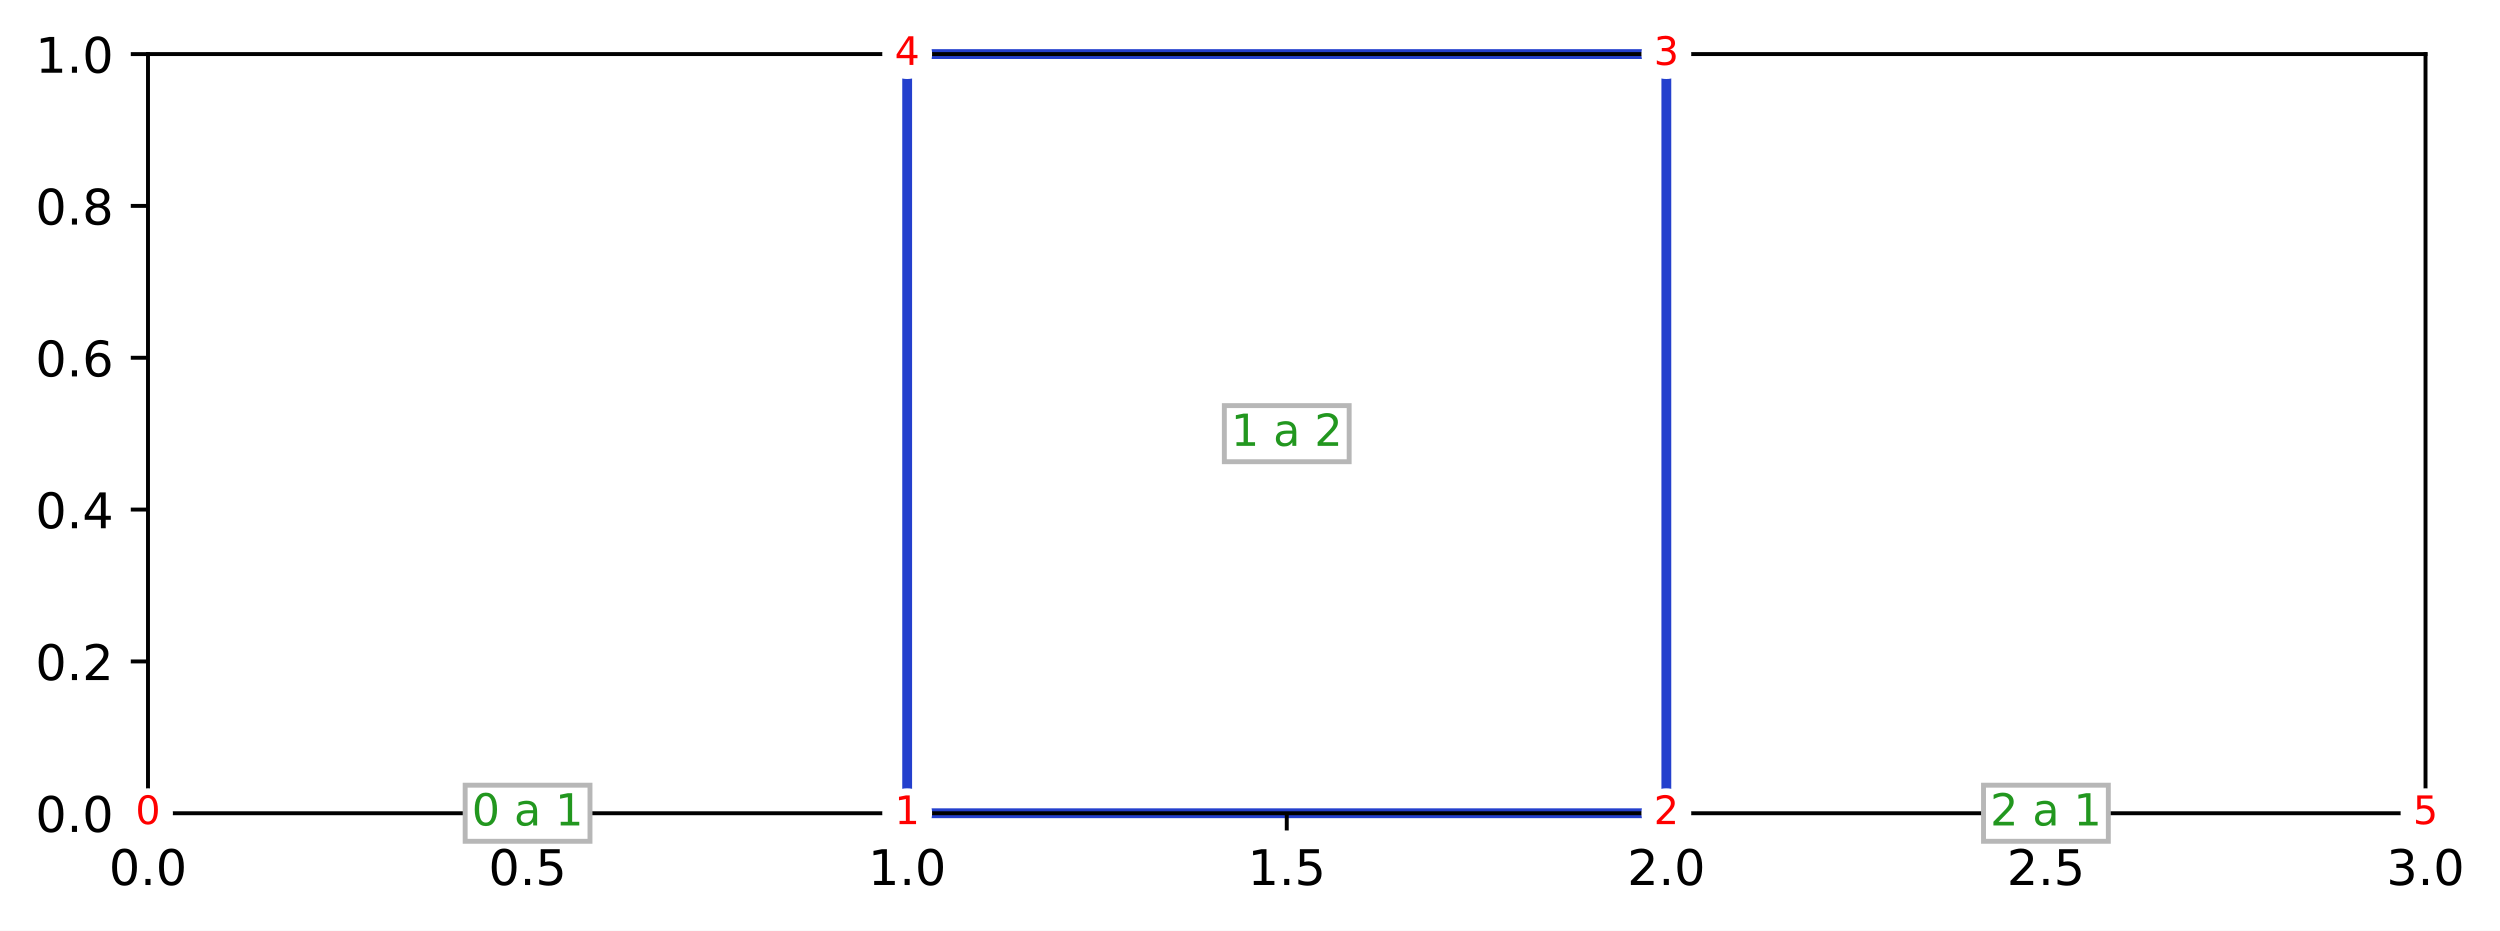
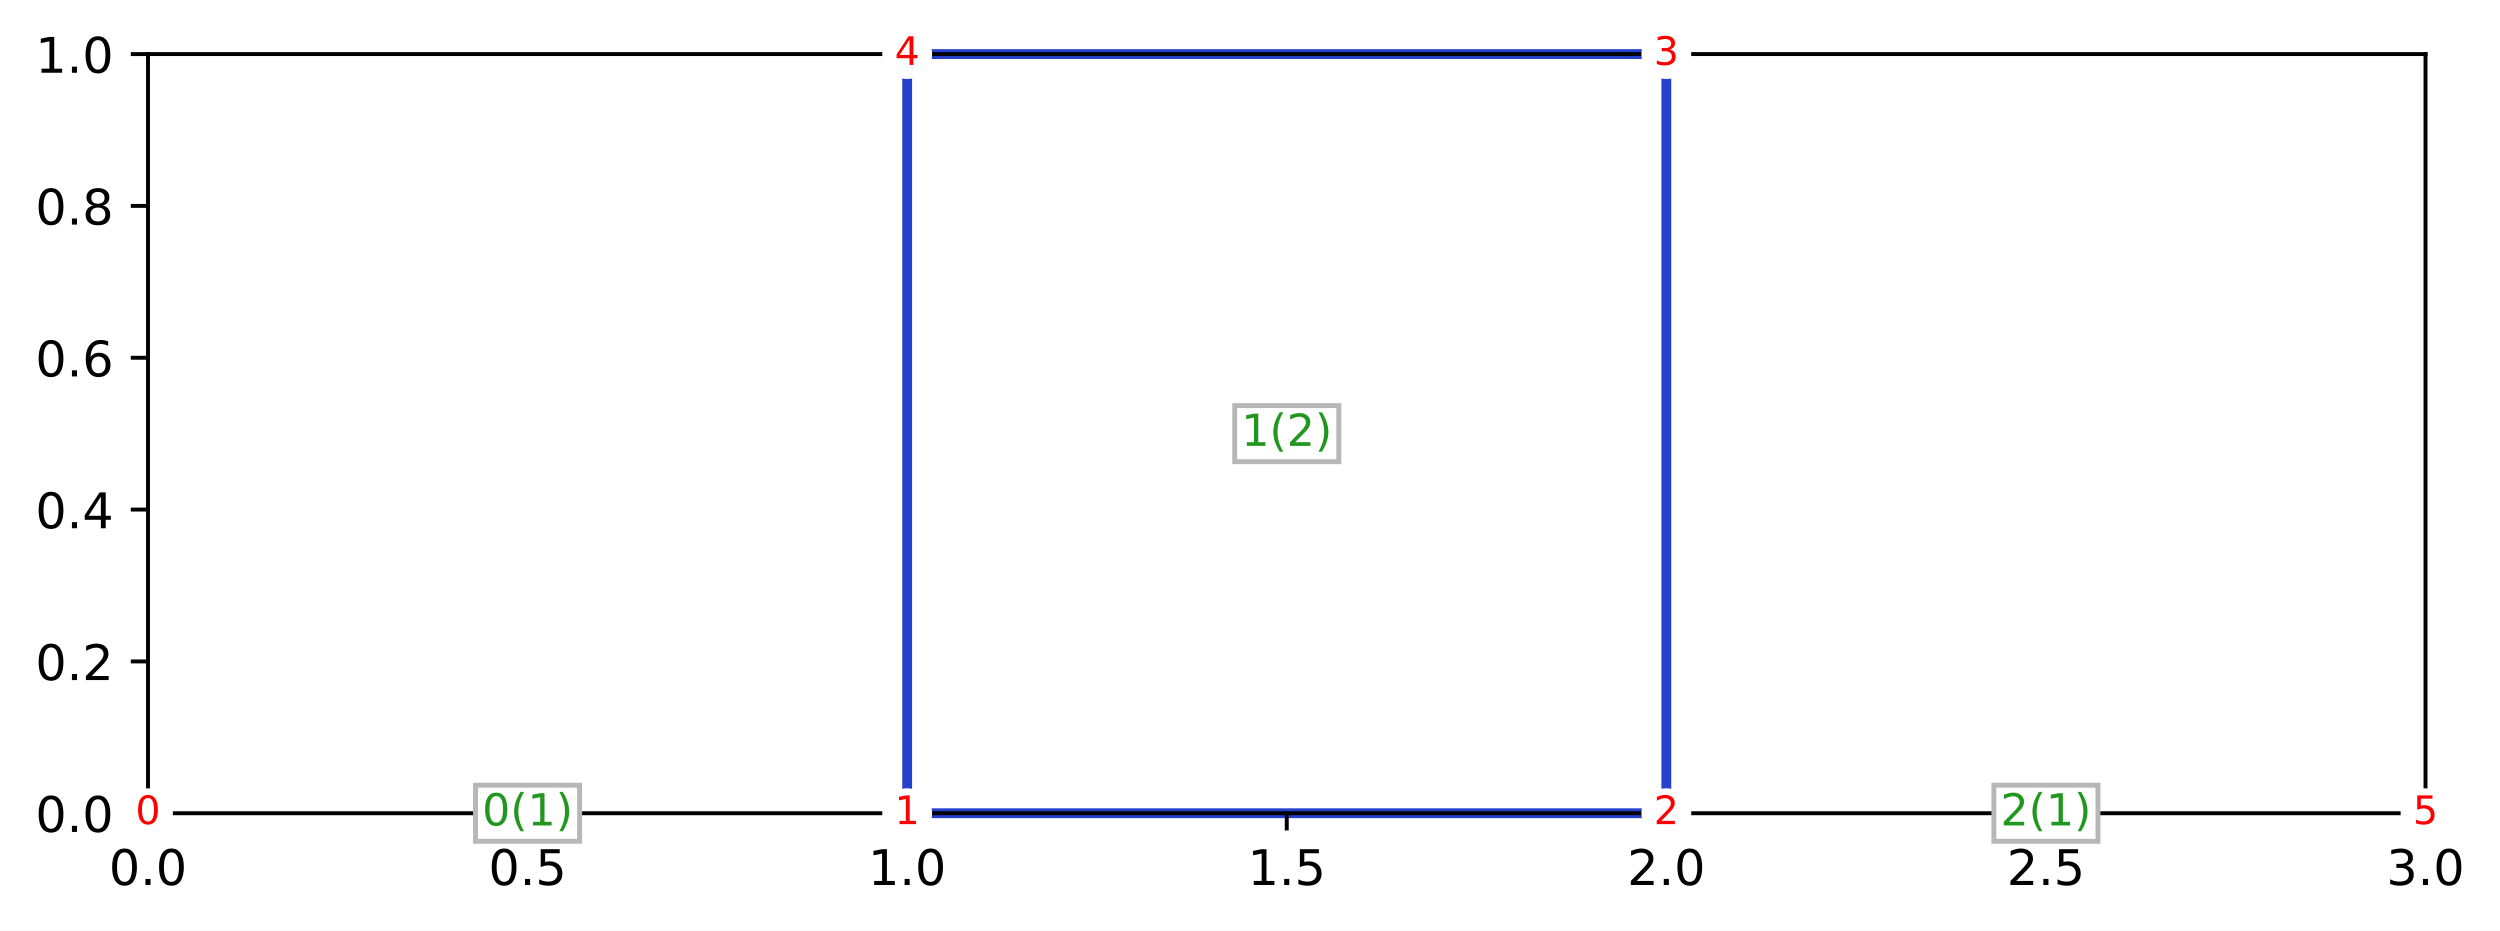
<svg xmlns="http://www.w3.org/2000/svg" xmlns:xlink="http://www.w3.org/1999/xlink" width="508.517pt" height="189.298pt" viewBox="0 0 508.517 189.298" version="1.1">
  <defs>
    <style type="text/css">*{stroke-linejoin: round; stroke-linecap: butt}</style>
  </defs>
  <g id="figure_1">
    <g id="patch_1">
      <path d="M 0 189.298  L 508.517 189.298  L 508.517 0  L 0 0  z " style="fill: #ffffff" />
    </g>
    <g id="axes_1">
      <g id="patch_2">
        <path d="M 30.103 165.42  L 493.366 165.42  L 493.366 10.999  L 30.103 10.999  z " style="fill: #ffffff" />
      </g>
      <g id="patch_3">
+         <path d="M 184.524 165.42  L 184.524 10.999  " style="fill: none; stroke: #2440cd; stroke-width: 2; stroke-linejoin: miter" />
+       </g>
+       <g id="patch_4">
+         <path d="M 338.945 10.999  L 338.945 165.42  " style="fill: none; stroke: #2440cd; stroke-width: 2; stroke-linejoin: miter" />
+       </g>
+       <g id="patch_5">
        <path d="M 184.524 10.999  L 338.945 10.999  " style="fill: none; stroke: #2440cd; stroke-width: 2; stroke-linejoin: miter" />
      </g>
-       <g id="patch_4">
+       <g id="patch_6">
        <path d="M 338.945 165.42  L 184.524 165.42  " style="fill: none; stroke: #2440cd; stroke-width: 2; stroke-linejoin: miter" />
-       </g>
-       <g id="patch_5">
-         <path d="M 338.945 10.999  L 338.945 165.42  " style="fill: none; stroke: #2440cd; stroke-width: 2; stroke-linejoin: miter" />
-       </g>
-       <g id="patch_6">
-         <path d="M 184.524 165.42  L 184.524 10.999  " style="fill: none; stroke: #2440cd; stroke-width: 2; stroke-linejoin: miter" />
      </g>
      <g id="matplotlib.axis_1">
        <g id="xtick_1">
          <g id="line2d_1">
            <defs>
-               <path id="m42e06d9f29" d="M 0 0  L 0 3.5  " style="stroke: #000000; stroke-width: 0.8" />
+               <path id="m61f7989e62" d="M 0 0  L 0 3.5  " style="stroke: #000000; stroke-width: 0.8" />
            </defs>
            <g>
-               <use xlink:href="#m42e06d9f29" x="30.103" y="165.42" style="stroke: #000000; stroke-width: 0.8" />
+               <use xlink:href="#m61f7989e62" x="30.103" y="165.42" style="stroke: #000000; stroke-width: 0.8" />
            </g>
          </g>
          <g id="text_1">
            <g transform="translate(22.15156 180.0186)scale(0.1 -0.1)">
              <defs>
                <path id="DejaVuSans-30" d="M 2034 4250  Q 1547 4250 1301 3770  Q 1056 3291 1056 2328  Q 1056 1369 1301 889  Q 1547 409 2034 409  Q 2525 409 2770 889  Q 3016 1369 3016 2328  Q 3016 3291 2770 3770  Q 2525 4250 2034 4250  z M 2034 4750  Q 2819 4750 3233 4129  Q 3647 3509 3647 2328  Q 3647 1150 3233 529  Q 2819 -91 2034 -91  Q 1250 -91 836 529  Q 422 1150 422 2328  Q 422 3509 836 4129  Q 1250 4750 2034 4750  z " transform="scale(0.015625)" />
                <path id="DejaVuSans-2e" d="M 684 794  L 1344 794  L 1344 0  L 684 0  L 684 794  z " transform="scale(0.015625)" />
              </defs>
              <use xlink:href="#DejaVuSans-30" />
              <use xlink:href="#DejaVuSans-2e" x="63.623" />
              <use xlink:href="#DejaVuSans-30" x="95.41" />
            </g>
          </g>
        </g>
        <g id="xtick_2">
          <g id="line2d_2">
            <g>
-               <use xlink:href="#m42e06d9f29" x="107.314" y="165.42" style="stroke: #000000; stroke-width: 0.8" />
+               <use xlink:href="#m61f7989e62" x="107.314" y="165.42" style="stroke: #000000; stroke-width: 0.8" />
            </g>
          </g>
          <g id="text_2">
            <g transform="translate(99.36202 180.0186)scale(0.1 -0.1)">
              <defs>
                <path id="DejaVuSans-35" d="M 691 4666  L 3169 4666  L 3169 4134  L 1269 4134  L 1269 2991  Q 1406 3038 1543 3061  Q 1681 3084 1819 3084  Q 2600 3084 3056 2656  Q 3513 2228 3513 1497  Q 3513 744 3044 326  Q 2575 -91 1722 -91  Q 1428 -91 1123 -41  Q 819 9 494 109  L 494 744  Q 775 591 1075 516  Q 1375 441 1709 441  Q 2250 441 2565 725  Q 2881 1009 2881 1497  Q 2881 1984 2565 2268  Q 2250 2553 1709 2553  Q 1456 2553 1204 2497  Q 953 2441 691 2322  L 691 4666  z " transform="scale(0.015625)" />
              </defs>
              <use xlink:href="#DejaVuSans-30" />
              <use xlink:href="#DejaVuSans-2e" x="63.623" />
              <use xlink:href="#DejaVuSans-35" x="95.41" />
            </g>
          </g>
        </g>
        <g id="xtick_3">
          <g id="line2d_3">
            <g>
-               <use xlink:href="#m42e06d9f29" x="184.524" y="165.42" style="stroke: #000000; stroke-width: 0.8" />
+               <use xlink:href="#m61f7989e62" x="184.524" y="165.42" style="stroke: #000000; stroke-width: 0.8" />
            </g>
          </g>
          <g id="text_3">
            <g transform="translate(176.5725 180.0186)scale(0.1 -0.1)">
              <defs>
                <path id="DejaVuSans-31" d="M 794 531  L 1825 531  L 1825 4091  L 703 3866  L 703 4441  L 1819 4666  L 2450 4666  L 2450 531  L 3481 531  L 3481 0  L 794 0  L 794 531  z " transform="scale(0.015625)" />
              </defs>
              <use xlink:href="#DejaVuSans-31" />
              <use xlink:href="#DejaVuSans-2e" x="63.623" />
              <use xlink:href="#DejaVuSans-30" x="95.41" />
            </g>
          </g>
        </g>
        <g id="xtick_4">
          <g id="line2d_4">
            <g>
-               <use xlink:href="#m42e06d9f29" x="261.735" y="165.42" style="stroke: #000000; stroke-width: 0.8" />
+               <use xlink:href="#m61f7989e62" x="261.735" y="165.42" style="stroke: #000000; stroke-width: 0.8" />
            </g>
          </g>
          <g id="text_4">
            <g transform="translate(253.7829 180.0186)scale(0.1 -0.1)">
              <use xlink:href="#DejaVuSans-31" />
              <use xlink:href="#DejaVuSans-2e" x="63.623" />
              <use xlink:href="#DejaVuSans-35" x="95.41" />
            </g>
          </g>
        </g>
        <g id="xtick_5">
          <g id="line2d_5">
            <g>
-               <use xlink:href="#m42e06d9f29" x="338.945" y="165.42" style="stroke: #000000; stroke-width: 0.8" />
+               <use xlink:href="#m61f7989e62" x="338.945" y="165.42" style="stroke: #000000; stroke-width: 0.8" />
            </g>
          </g>
          <g id="text_5">
            <g transform="translate(330.9934 180.0186)scale(0.1 -0.1)">
              <defs>
                <path id="DejaVuSans-32" d="M 1228 531  L 3431 531  L 3431 0  L 469 0  L 469 531  Q 828 903 1448 1529  Q 2069 2156 2228 2338  Q 2531 2678 2651 2914  Q 2772 3150 2772 3378  Q 2772 3750 2511 3984  Q 2250 4219 1831 4219  Q 1534 4219 1204 4116  Q 875 4013 500 3803  L 500 4441  Q 881 4594 1212 4672  Q 1544 4750 1819 4750  Q 2544 4750 2975 4387  Q 3406 4025 3406 3419  Q 3406 3131 3298 2873  Q 3191 2616 2906 2266  Q 2828 2175 2409 1742  Q 1991 1309 1228 531  z " transform="scale(0.015625)" />
              </defs>
              <use xlink:href="#DejaVuSans-32" />
              <use xlink:href="#DejaVuSans-2e" x="63.623" />
              <use xlink:href="#DejaVuSans-30" x="95.41" />
            </g>
          </g>
        </g>
        <g id="xtick_6">
          <g id="line2d_6">
            <g>
-               <use xlink:href="#m42e06d9f29" x="416.155" y="165.42" style="stroke: #000000; stroke-width: 0.8" />
+               <use xlink:href="#m61f7989e62" x="416.155" y="165.42" style="stroke: #000000; stroke-width: 0.8" />
            </g>
          </g>
          <g id="text_6">
            <g transform="translate(408.2039 180.0186)scale(0.1 -0.1)">
              <use xlink:href="#DejaVuSans-32" />
              <use xlink:href="#DejaVuSans-2e" x="63.623" />
              <use xlink:href="#DejaVuSans-35" x="95.41" />
            </g>
          </g>
        </g>
        <g id="xtick_7">
          <g id="line2d_7">
            <g>
-               <use xlink:href="#m42e06d9f29" x="493.366" y="165.42" style="stroke: #000000; stroke-width: 0.8" />
+               <use xlink:href="#m61f7989e62" x="493.366" y="165.42" style="stroke: #000000; stroke-width: 0.8" />
            </g>
          </g>
          <g id="text_7">
            <g transform="translate(485.4143 180.0186)scale(0.1 -0.1)">
              <defs>
                <path id="DejaVuSans-33" d="M 2597 2516  Q 3050 2419 3304 2112  Q 3559 1806 3559 1356  Q 3559 666 3084 287  Q 2609 -91 1734 -91  Q 1441 -91 1130 -33  Q 819 25 488 141  L 488 750  Q 750 597 1062 519  Q 1375 441 1716 441  Q 2309 441 2620 675  Q 2931 909 2931 1356  Q 2931 1769 2642 2001  Q 2353 2234 1838 2234  L 1294 2234  L 1294 2753  L 1863 2753  Q 2328 2753 2575 2939  Q 2822 3125 2822 3475  Q 2822 3834 2567 4026  Q 2313 4219 1838 4219  Q 1578 4219 1281 4162  Q 984 4106 628 3988  L 628 4550  Q 988 4650 1302 4700  Q 1616 4750 1894 4750  Q 2613 4750 3031 4423  Q 3450 4097 3450 3541  Q 3450 3153 3228 2886  Q 3006 2619 2597 2516  z " transform="scale(0.015625)" />
              </defs>
              <use xlink:href="#DejaVuSans-33" />
              <use xlink:href="#DejaVuSans-2e" x="63.623" />
              <use xlink:href="#DejaVuSans-30" x="95.41" />
            </g>
          </g>
        </g>
      </g>
      <g id="matplotlib.axis_2">
        <g id="ytick_1">
          <g id="line2d_8">
            <defs>
-               <path id="mfd6fbd8b3d" d="M 0 0  L -3.5 0  " style="stroke: #000000; stroke-width: 0.8" />
+               <path id="m24d713e84c" d="M 0 0  L -3.5 0  " style="stroke: #000000; stroke-width: 0.8" />
            </defs>
            <g>
-               <use xlink:href="#mfd6fbd8b3d" x="30.103" y="165.42" style="stroke: #000000; stroke-width: 0.8" />
+               <use xlink:href="#m24d713e84c" x="30.103" y="165.42" style="stroke: #000000; stroke-width: 0.8" />
            </g>
          </g>
          <g id="text_8">
            <g transform="translate(7.2 169.2194)scale(0.1 -0.1)">
              <use xlink:href="#DejaVuSans-30" />
              <use xlink:href="#DejaVuSans-2e" x="63.623" />
              <use xlink:href="#DejaVuSans-30" x="95.41" />
            </g>
          </g>
        </g>
        <g id="ytick_2">
          <g id="line2d_9">
            <g>
-               <use xlink:href="#mfd6fbd8b3d" x="30.103" y="134.536" style="stroke: #000000; stroke-width: 0.8" />
+               <use xlink:href="#m24d713e84c" x="30.103" y="134.536" style="stroke: #000000; stroke-width: 0.8" />
            </g>
          </g>
          <g id="text_9">
            <g transform="translate(7.2 138.3352)scale(0.1 -0.1)">
              <use xlink:href="#DejaVuSans-30" />
              <use xlink:href="#DejaVuSans-2e" x="63.623" />
              <use xlink:href="#DejaVuSans-32" x="95.41" />
            </g>
          </g>
        </g>
        <g id="ytick_3">
          <g id="line2d_10">
            <g>
-               <use xlink:href="#mfd6fbd8b3d" x="30.103" y="103.652" style="stroke: #000000; stroke-width: 0.8" />
+               <use xlink:href="#m24d713e84c" x="30.103" y="103.652" style="stroke: #000000; stroke-width: 0.8" />
            </g>
          </g>
          <g id="text_10">
            <g transform="translate(7.2 107.451)scale(0.1 -0.1)">
              <defs>
                <path id="DejaVuSans-34" d="M 2419 4116  L 825 1625  L 2419 1625  L 2419 4116  z M 2253 4666  L 3047 4666  L 3047 1625  L 3713 1625  L 3713 1100  L 3047 1100  L 3047 0  L 2419 0  L 2419 1100  L 313 1100  L 313 1709  L 2253 4666  z " transform="scale(0.015625)" />
              </defs>
              <use xlink:href="#DejaVuSans-30" />
              <use xlink:href="#DejaVuSans-2e" x="63.623" />
              <use xlink:href="#DejaVuSans-34" x="95.41" />
            </g>
          </g>
        </g>
        <g id="ytick_4">
          <g id="line2d_11">
            <g>
-               <use xlink:href="#mfd6fbd8b3d" x="30.103" y="72.768" style="stroke: #000000; stroke-width: 0.8" />
+               <use xlink:href="#m24d713e84c" x="30.103" y="72.768" style="stroke: #000000; stroke-width: 0.8" />
            </g>
          </g>
          <g id="text_11">
            <g transform="translate(7.2 76.56681)scale(0.1 -0.1)">
              <defs>
                <path id="DejaVuSans-36" d="M 2113 2584  Q 1688 2584 1439 2293  Q 1191 2003 1191 1497  Q 1191 994 1439 701  Q 1688 409 2113 409  Q 2538 409 2786 701  Q 3034 994 3034 1497  Q 3034 2003 2786 2293  Q 2538 2584 2113 2584  z M 3366 4563  L 3366 3988  Q 3128 4100 2886 4159  Q 2644 4219 2406 4219  Q 1781 4219 1451 3797  Q 1122 3375 1075 2522  Q 1259 2794 1537 2939  Q 1816 3084 2150 3084  Q 2853 3084 3261 2657  Q 3669 2231 3669 1497  Q 3669 778 3244 343  Q 2819 -91 2113 -91  Q 1303 -91 875 529  Q 447 1150 447 2328  Q 447 3434 972 4092  Q 1497 4750 2381 4750  Q 2619 4750 2861 4703  Q 3103 4656 3366 4563  z " transform="scale(0.015625)" />
              </defs>
              <use xlink:href="#DejaVuSans-30" />
              <use xlink:href="#DejaVuSans-2e" x="63.623" />
              <use xlink:href="#DejaVuSans-36" x="95.41" />
            </g>
          </g>
        </g>
        <g id="ytick_5">
          <g id="line2d_12">
            <g>
-               <use xlink:href="#mfd6fbd8b3d" x="30.103" y="41.883" style="stroke: #000000; stroke-width: 0.8" />
+               <use xlink:href="#m24d713e84c" x="30.103" y="41.883" style="stroke: #000000; stroke-width: 0.8" />
            </g>
          </g>
          <g id="text_12">
            <g transform="translate(7.2 45.68262)scale(0.1 -0.1)">
              <defs>
                <path id="DejaVuSans-38" d="M 2034 2216  Q 1584 2216 1326 1975  Q 1069 1734 1069 1313  Q 1069 891 1326 650  Q 1584 409 2034 409  Q 2484 409 2743 651  Q 3003 894 3003 1313  Q 3003 1734 2745 1975  Q 2488 2216 2034 2216  z M 1403 2484  Q 997 2584 770 2862  Q 544 3141 544 3541  Q 544 4100 942 4425  Q 1341 4750 2034 4750  Q 2731 4750 3128 4425  Q 3525 4100 3525 3541  Q 3525 3141 3298 2862  Q 3072 2584 2669 2484  Q 3125 2378 3379 2068  Q 3634 1759 3634 1313  Q 3634 634 3220 271  Q 2806 -91 2034 -91  Q 1263 -91 848 271  Q 434 634 434 1313  Q 434 1759 690 2068  Q 947 2378 1403 2484  z M 1172 3481  Q 1172 3119 1398 2916  Q 1625 2713 2034 2713  Q 2441 2713 2670 2916  Q 2900 3119 2900 3481  Q 2900 3844 2670 4047  Q 2441 4250 2034 4250  Q 1625 4250 1398 4047  Q 1172 3844 1172 3481  z " transform="scale(0.015625)" />
              </defs>
              <use xlink:href="#DejaVuSans-30" />
              <use xlink:href="#DejaVuSans-2e" x="63.623" />
              <use xlink:href="#DejaVuSans-38" x="95.41" />
            </g>
          </g>
        </g>
        <g id="ytick_6">
          <g id="line2d_13">
            <g>
-               <use xlink:href="#mfd6fbd8b3d" x="30.103" y="10.999" style="stroke: #000000; stroke-width: 0.8" />
+               <use xlink:href="#m24d713e84c" x="30.103" y="10.999" style="stroke: #000000; stroke-width: 0.8" />
            </g>
          </g>
          <g id="text_13">
            <g transform="translate(7.2 14.79844)scale(0.1 -0.1)">
              <use xlink:href="#DejaVuSans-31" />
              <use xlink:href="#DejaVuSans-2e" x="63.623" />
              <use xlink:href="#DejaVuSans-30" x="95.41" />
            </g>
          </g>
        </g>
      </g>
      <g id="patch_7">
        <path d="M 30.103 165.42  L 30.103 10.999  " style="fill: none; stroke: #000000; stroke-width: 0.8; stroke-linejoin: miter; stroke-linecap: square" />
      </g>
      <g id="patch_8">
        <path d="M 493.366 165.42  L 493.366 10.999  " style="fill: none; stroke: #000000; stroke-width: 0.8; stroke-linejoin: miter; stroke-linecap: square" />
      </g>
      <g id="patch_9">
        <path d="M 30.103 165.42  L 493.366 165.42  " style="fill: none; stroke: #000000; stroke-width: 0.8; stroke-linejoin: miter; stroke-linecap: square" />
      </g>
      <g id="patch_10">
        <path d="M 30.103 10.999  L 493.366 10.999  " style="fill: none; stroke: #000000; stroke-width: 0.8; stroke-linejoin: miter; stroke-linecap: square" />
      </g>
      <g id="text_14">
        <g id="patch_11">
          <path d="M 30.103 170.491  C 31.448 170.491 32.738 169.957 33.689 169.006  C 34.64 168.055 35.174 166.765 35.174 165.42  C 35.174 164.075 34.64 162.785 33.689 161.834  C 32.738 160.883 31.448 160.349 30.103 160.349  C 28.758 160.349 27.468 160.883 26.517 161.834  C 25.566 162.785 25.032 164.075 25.032 165.42  C 25.032 166.765 25.566 168.055 26.517 169.006  C 27.468 169.957 28.758 170.491 30.103 170.491  z " style="fill: #ffffff" />
        </g>
        <g style="fill: #ff0000" transform="translate(27.55813 167.6276)scale(0.08 -0.08)">
          <use xlink:href="#DejaVuSans-30" />
        </g>
      </g>
      <g id="text_15">
        <g id="patch_12">
          <path d="M 184.524 170.491  C 185.869 170.491 187.159 169.957 188.11 169.006  C 189.061 168.055 189.595 166.765 189.595 165.42  C 189.595 164.075 189.061 162.785 188.11 161.834  C 187.159 160.883 185.869 160.349 184.524 160.349  C 183.179 160.349 181.889 160.883 180.938 161.834  C 179.987 162.785 179.453 164.075 179.453 165.42  C 179.453 166.765 179.987 168.055 180.938 169.006  C 181.889 169.957 183.179 170.491 184.524 170.491  z " style="fill: #ffffff" />
        </g>
        <g style="fill: #ff0000" transform="translate(181.979 167.6276)scale(0.08 -0.08)">
          <use xlink:href="#DejaVuSans-31" />
        </g>
      </g>
      <g id="text_16">
        <g id="patch_13">
          <path d="M 338.945 170.491  C 340.29 170.491 341.58 169.957 342.531 169.006  C 343.482 168.055 344.016 166.765 344.016 165.42  C 344.016 164.075 343.482 162.785 342.531 161.834  C 341.58 160.883 340.29 160.349 338.945 160.349  C 337.6 160.349 336.31 160.883 335.359 161.834  C 334.408 162.785 333.874 164.075 333.874 165.42  C 333.874 166.765 334.408 168.055 335.359 169.006  C 336.31 169.957 337.6 170.491 338.945 170.491  z " style="fill: #ffffff" />
        </g>
        <g style="fill: #ff0000" transform="translate(336.4 167.6276)scale(0.08 -0.08)">
          <use xlink:href="#DejaVuSans-32" />
        </g>
      </g>
      <g id="text_17">
        <g id="patch_14">
          <path d="M 338.945 16.07  C 340.29 16.07 341.58 15.536 342.531 14.585  C 343.482 13.634 344.016 12.344 344.016 10.999  C 344.016 9.654 343.482 8.364 342.531 7.413  C 341.58 6.462 340.29 5.928 338.945 5.928  C 337.6 5.928 336.31 6.462 335.359 7.413  C 334.408 8.364 333.874 9.654 333.874 10.999  C 333.874 12.344 334.408 13.634 335.359 14.585  C 336.31 15.536 337.6 16.07 338.945 16.07  z " style="fill: #ffffff" />
        </g>
        <g style="fill: #ff0000" transform="translate(336.4 13.20672)scale(0.08 -0.08)">
          <use xlink:href="#DejaVuSans-33" />
        </g>
      </g>
      <g id="text_18">
        <g id="patch_15">
          <path d="M 184.524 16.07  C 185.869 16.07 187.159 15.536 188.11 14.585  C 189.061 13.634 189.595 12.344 189.595 10.999  C 189.595 9.654 189.061 8.364 188.11 7.413  C 187.159 6.462 185.869 5.928 184.524 5.928  C 183.179 5.928 181.889 6.462 180.938 7.413  C 179.987 8.364 179.453 9.654 179.453 10.999  C 179.453 12.344 179.987 13.634 180.938 14.585  C 181.889 15.536 183.179 16.07 184.524 16.07  z " style="fill: #ffffff" />
        </g>
        <g style="fill: #ff0000" transform="translate(181.979 13.20672)scale(0.08 -0.08)">
          <use xlink:href="#DejaVuSans-34" />
        </g>
      </g>
      <g id="text_19">
        <g id="patch_16">
          <path d="M 493.366 170.491  C 494.711 170.491 496.001 169.957 496.952 169.006  C 497.903 168.055 498.437 166.765 498.437 165.42  C 498.437 164.075 497.903 162.785 496.952 161.834  C 496.001 160.883 494.711 160.349 493.366 160.349  C 492.021 160.349 490.731 160.883 489.78 161.834  C 488.829 162.785 488.295 164.075 488.295 165.42  C 488.295 166.765 488.829 168.055 489.78 169.006  C 490.731 169.957 492.021 170.491 493.366 170.491  z " style="fill: #ffffff" />
        </g>
        <g style="fill: #ff0000" transform="translate(490.8209 167.6276)scale(0.08 -0.08)">
          <use xlink:href="#DejaVuSans-35" />
        </g>
      </g>
      <g id="text_20">
        <g id="patch_17">
-           <path d="M 94.619 171.125  L 120.008 171.125  L 120.008 159.715  L 94.619 159.715  z " style="fill: #ffffff; stroke: #b7b7b7; stroke-linejoin: miter" />
-         </g>
-         <g style="fill: #22971f" transform="translate(95.96937 167.9036)scale(0.09 -0.09)">
+           <path d="M 96.726 171.125  L 117.901 171.125  L 117.901 159.715  L 96.726 159.715  z " style="fill: #ffffff; stroke: #b7b7b7; stroke-linejoin: miter" />
+         </g>
+         <g style="fill: #22971f" transform="translate(98.07593 167.9036)scale(0.09 -0.09)">
          <defs>
-             <path id="DejaVuSans-20" transform="scale(0.015625)" />
-             <path id="DejaVuSans-61" d="M 2194 1759  Q 1497 1759 1228 1600  Q 959 1441 959 1056  Q 959 750 1161 570  Q 1363 391 1709 391  Q 2188 391 2477 730  Q 2766 1069 2766 1631  L 2766 1759  L 2194 1759  z M 3341 1997  L 3341 0  L 2766 0  L 2766 531  Q 2569 213 2275 61  Q 1981 -91 1556 -91  Q 1019 -91 701 211  Q 384 513 384 1019  Q 384 1609 779 1909  Q 1175 2209 1959 2209  L 2766 2209  L 2766 2266  Q 2766 2663 2505 2880  Q 2244 3097 1772 3097  Q 1472 3097 1187 3025  Q 903 2953 641 2809  L 641 3341  Q 956 3463 1253 3523  Q 1550 3584 1831 3584  Q 2591 3584 2966 3190  Q 3341 2797 3341 1997  z " transform="scale(0.015625)" />
+             <path id="DejaVuSans-28" d="M 1984 4856  Q 1566 4138 1362 3434  Q 1159 2731 1159 2009  Q 1159 1288 1364 580  Q 1569 -128 1984 -844  L 1484 -844  Q 1016 -109 783 600  Q 550 1309 550 2009  Q 550 2706 781 3412  Q 1013 4119 1484 4856  L 1984 4856  z " transform="scale(0.015625)" />
+             <path id="DejaVuSans-29" d="M 513 4856  L 1013 4856  Q 1481 4119 1714 3412  Q 1947 2706 1947 2009  Q 1947 1309 1714 600  Q 1481 -109 1013 -844  L 513 -844  Q 928 -128 1133 580  Q 1338 1288 1338 2009  Q 1338 2731 1133 3434  Q 928 4138 513 4856  z " transform="scale(0.015625)" />
          </defs>
          <use xlink:href="#DejaVuSans-30" />
-           <use xlink:href="#DejaVuSans-20" x="63.623" />
-           <use xlink:href="#DejaVuSans-61" x="95.41" />
-           <use xlink:href="#DejaVuSans-20" x="156.689" />
-           <use xlink:href="#DejaVuSans-31" x="188.477" />
+           <use xlink:href="#DejaVuSans-28" x="63.623" />
+           <use xlink:href="#DejaVuSans-31" x="102.637" />
+           <use xlink:href="#DejaVuSans-29" x="166.26" />
        </g>
      </g>
      <g id="text_21">
        <g id="patch_18">
-           <path d="M 249.04 93.915  L 274.429 93.915  L 274.429 82.505  L 249.04 82.505  z " style="fill: #ffffff; stroke: #b7b7b7; stroke-linejoin: miter" />
-         </g>
-         <g style="fill: #22971f" transform="translate(250.3903 90.69312)scale(0.09 -0.09)">
+           <path d="M 251.147 93.915  L 272.322 93.915  L 272.322 82.505  L 251.147 82.505  z " style="fill: #ffffff; stroke: #b7b7b7; stroke-linejoin: miter" />
+         </g>
+         <g style="fill: #22971f" transform="translate(252.4969 90.69312)scale(0.09 -0.09)">
          <use xlink:href="#DejaVuSans-31" />
-           <use xlink:href="#DejaVuSans-20" x="63.623" />
-           <use xlink:href="#DejaVuSans-61" x="95.41" />
-           <use xlink:href="#DejaVuSans-20" x="156.689" />
-           <use xlink:href="#DejaVuSans-32" x="188.477" />
+           <use xlink:href="#DejaVuSans-28" x="63.623" />
+           <use xlink:href="#DejaVuSans-32" x="102.637" />
+           <use xlink:href="#DejaVuSans-29" x="166.26" />
        </g>
      </g>
      <g id="text_22">
        <g id="patch_19">
-           <path d="M 403.461 171.125  L 428.85 171.125  L 428.85 159.715  L 403.461 159.715  z " style="fill: #ffffff; stroke: #b7b7b7; stroke-linejoin: miter" />
-         </g>
-         <g style="fill: #22971f" transform="translate(404.8112 167.9036)scale(0.09 -0.09)">
+           <path d="M 405.568 171.125  L 426.743 171.125  L 426.743 159.715  L 405.568 159.715  z " style="fill: #ffffff; stroke: #b7b7b7; stroke-linejoin: miter" />
+         </g>
+         <g style="fill: #22971f" transform="translate(406.9178 167.9036)scale(0.09 -0.09)">
          <use xlink:href="#DejaVuSans-32" />
-           <use xlink:href="#DejaVuSans-20" x="63.623" />
-           <use xlink:href="#DejaVuSans-61" x="95.41" />
-           <use xlink:href="#DejaVuSans-20" x="156.689" />
-           <use xlink:href="#DejaVuSans-31" x="188.477" />
+           <use xlink:href="#DejaVuSans-28" x="63.623" />
+           <use xlink:href="#DejaVuSans-31" x="102.637" />
+           <use xlink:href="#DejaVuSans-29" x="166.26" />
        </g>
      </g>
    </g>
  </g>
</svg>
